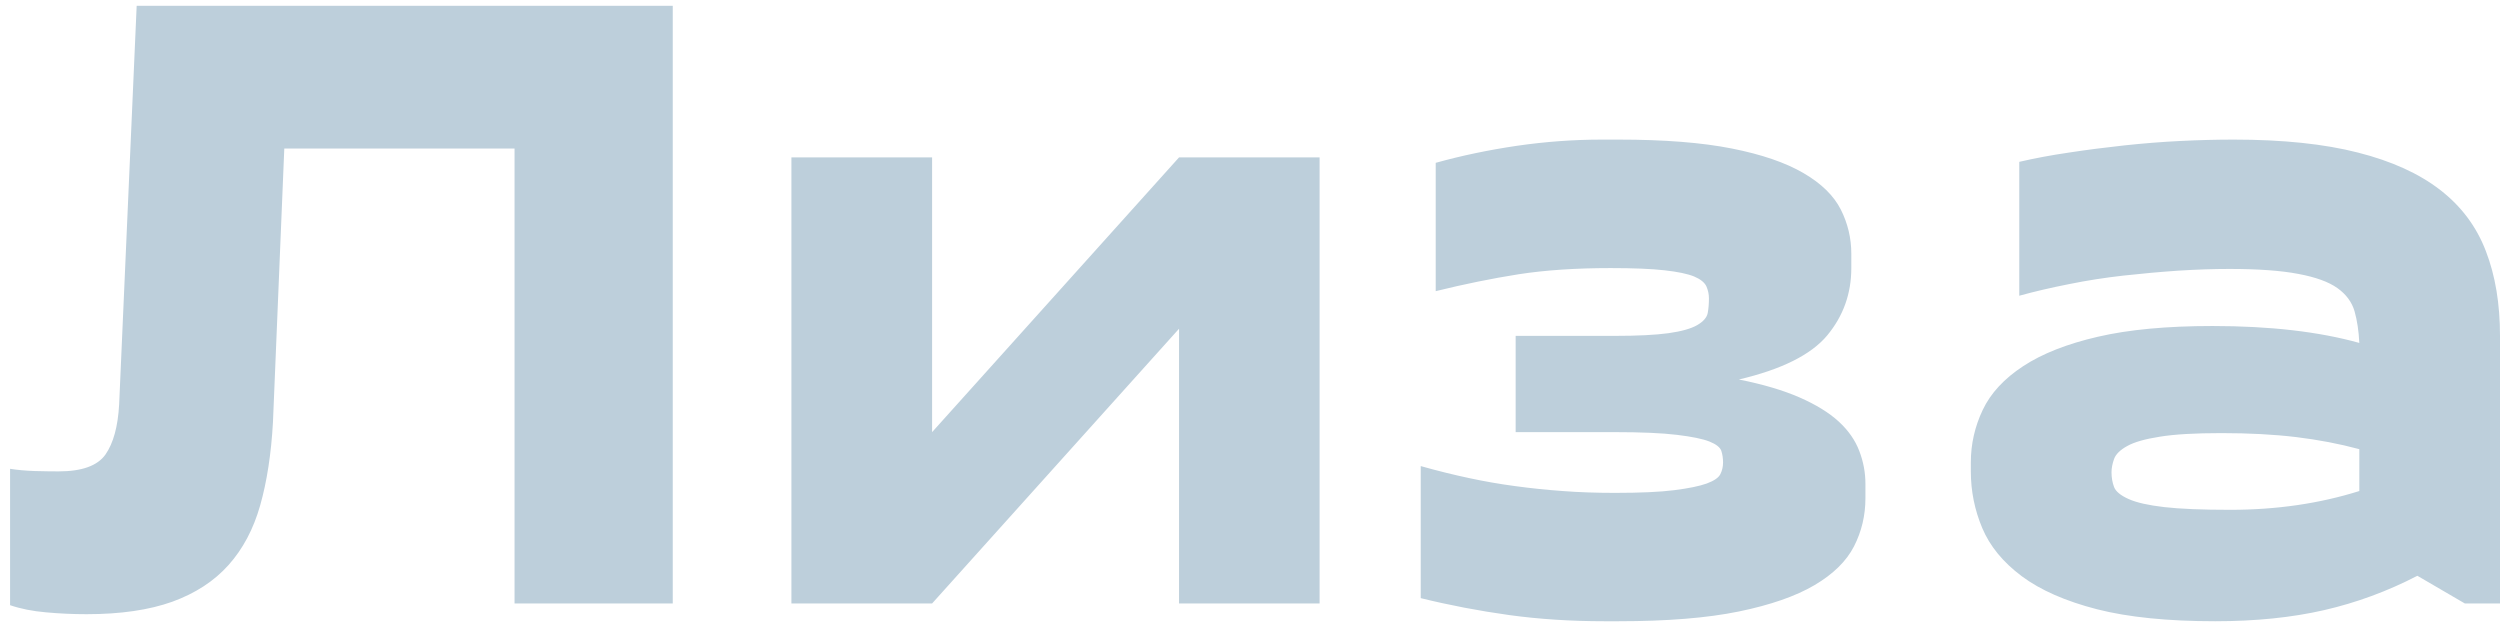
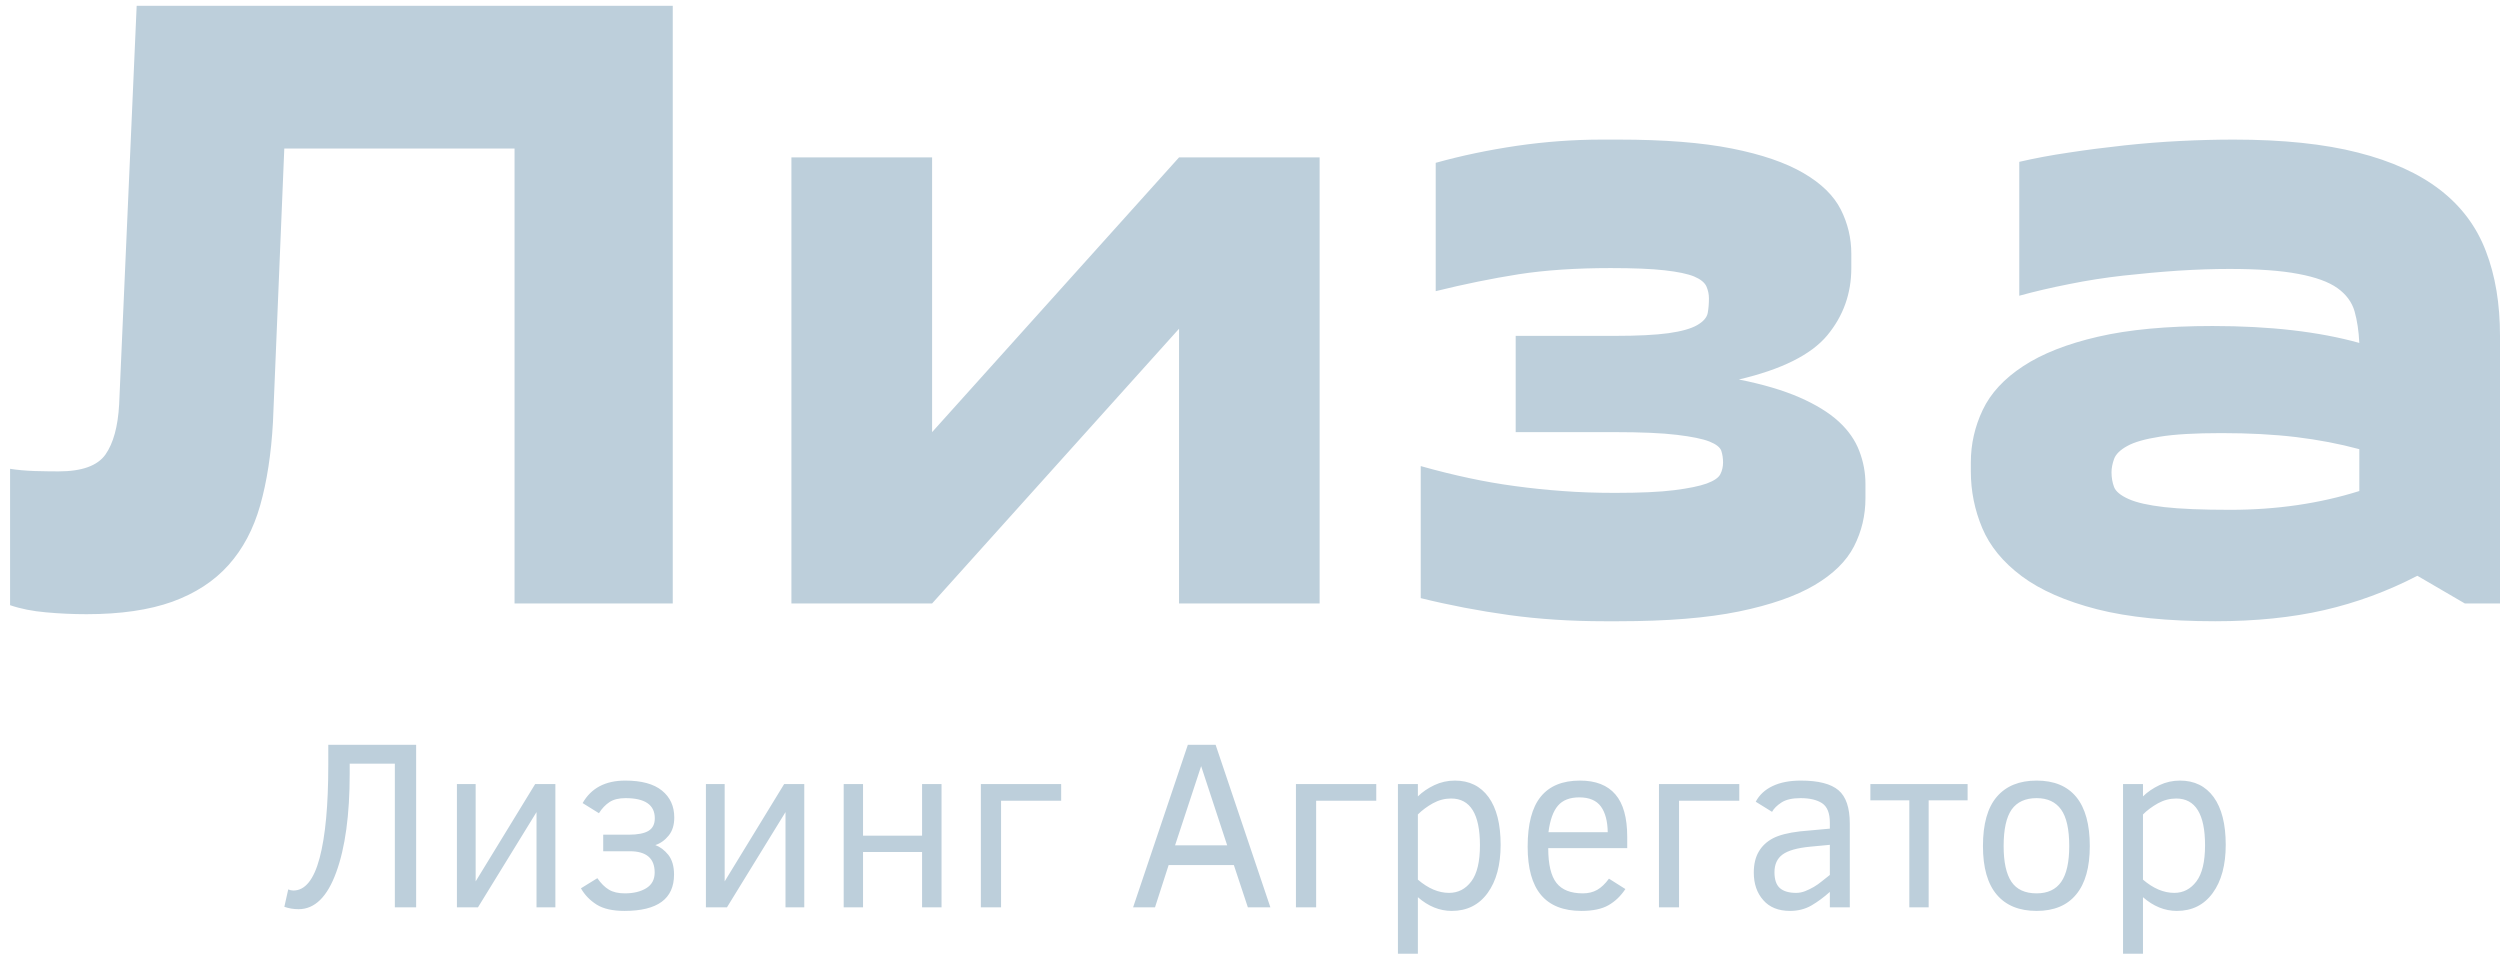
- <svg xmlns="http://www.w3.org/2000/svg" width="99" height="25" viewBox="0 0 99 25" fill="none">
-   <path d="M2.318 18.667C3.243 18.667 3.863 18.444 4.178 17.997C4.489 17.55 4.669 16.892 4.718 16.021L5.412 0.231H26.641V23.897H20.376V5.881H11.258L10.809 16.725C10.739 17.974 10.57 19.07 10.303 20.013C10.037 20.952 9.619 21.739 9.05 22.375C8.482 23.011 7.739 23.495 6.824 23.828C5.905 24.157 4.774 24.322 3.431 24.322C2.894 24.322 2.359 24.298 1.826 24.249C1.293 24.203 0.817 24.109 0.399 23.965V18.565C0.679 18.61 1.005 18.64 1.378 18.653C1.747 18.663 2.061 18.667 2.318 18.667ZM52.256 6.233V23.897H46.69V13.018L36.911 23.897H31.34V6.233H36.911V17.112L46.69 6.233H52.256ZM63.534 24.601C62.21 24.601 60.952 24.52 59.76 24.356C58.565 24.19 57.399 23.967 56.261 23.686V18.457C56.933 18.646 57.571 18.804 58.175 18.932C58.779 19.062 59.388 19.168 60.001 19.25C60.615 19.334 61.241 19.399 61.881 19.445C62.52 19.494 63.211 19.518 63.953 19.518C64.949 19.518 65.731 19.483 66.3 19.411C66.869 19.339 67.298 19.251 67.587 19.147C67.879 19.039 68.059 18.915 68.127 18.775C68.197 18.635 68.233 18.482 68.233 18.315C68.233 18.149 68.21 17.996 68.165 17.855C68.117 17.715 67.96 17.591 67.693 17.484C67.426 17.379 66.997 17.291 66.406 17.22C65.815 17.148 64.984 17.112 63.915 17.112H60.02V13.301H63.915C64.843 13.301 65.563 13.265 66.074 13.194C66.585 13.122 66.962 13.016 67.206 12.876C67.45 12.735 67.59 12.576 67.626 12.396C67.658 12.22 67.674 12.026 67.674 11.814C67.674 11.651 67.64 11.493 67.573 11.34C67.502 11.186 67.34 11.056 67.086 10.948C66.829 10.844 66.44 10.762 65.919 10.704C65.396 10.645 64.683 10.616 63.78 10.616C62.411 10.616 61.198 10.697 60.141 10.86C59.084 11.027 57.988 11.25 56.854 11.53V6.448C57.873 6.164 58.946 5.939 60.074 5.773C61.198 5.61 62.316 5.528 63.428 5.528H64.093C65.902 5.528 67.397 5.646 68.58 5.881C69.762 6.115 70.708 6.44 71.418 6.854C72.125 7.265 72.618 7.748 72.898 8.302C73.174 8.853 73.312 9.435 73.312 10.048V10.616C73.312 11.627 72.994 12.515 72.358 13.282C71.719 14.048 70.552 14.63 68.859 15.028C69.81 15.217 70.61 15.454 71.259 15.737C71.908 16.021 72.426 16.339 72.811 16.691C73.194 17.043 73.465 17.431 73.626 17.855C73.79 18.279 73.871 18.715 73.871 19.162V19.729C73.871 20.41 73.721 21.046 73.418 21.637C73.117 22.224 72.594 22.736 71.852 23.173C71.11 23.61 70.112 23.957 68.859 24.215C67.606 24.472 66.017 24.601 64.093 24.601H63.534ZM99 23.897H97.607L95.728 22.801C94.545 23.414 93.315 23.867 92.036 24.161C90.76 24.454 89.323 24.601 87.722 24.601C85.843 24.601 84.283 24.443 83.043 24.127C81.799 23.807 80.807 23.372 80.064 22.82C79.322 22.266 78.8 21.63 78.498 20.913C78.196 20.195 78.045 19.447 78.045 18.667V18.315C78.045 17.585 78.203 16.89 78.517 16.231C78.829 15.573 79.362 14.995 80.118 14.5C80.873 14.004 81.859 13.616 83.077 13.335C84.294 13.052 85.808 12.91 87.617 12.91C89.891 12.91 91.829 13.133 93.429 13.58C93.406 13.111 93.344 12.693 93.241 12.328C93.135 11.963 92.908 11.656 92.561 11.408C92.211 11.16 91.694 10.973 91.009 10.846C90.325 10.715 89.416 10.65 88.282 10.65C87.655 10.65 86.982 10.673 86.262 10.718C85.543 10.767 84.816 10.833 84.084 10.914C83.355 10.996 82.636 11.108 81.93 11.252C81.219 11.392 80.564 11.545 79.963 11.711V6.409C80.564 6.269 81.219 6.146 81.93 6.042C82.636 5.934 83.367 5.84 84.122 5.758C84.874 5.677 85.616 5.618 86.349 5.582C87.078 5.546 87.78 5.528 88.455 5.528C90.402 5.528 92.042 5.7 93.376 6.042C94.712 6.381 95.798 6.875 96.634 7.524C97.469 8.17 98.071 8.977 98.441 9.946C98.814 10.911 99 12.029 99 13.301V23.897ZM88.315 20.189C90.147 20.189 91.851 19.941 93.429 19.445V17.787C92.642 17.575 91.806 17.415 90.923 17.308C90.042 17.203 89.058 17.151 87.968 17.151C86.924 17.151 86.111 17.198 85.53 17.293C84.948 17.384 84.519 17.506 84.243 17.66C83.963 17.813 83.788 17.984 83.718 18.173C83.65 18.363 83.616 18.539 83.616 18.702C83.616 18.914 83.65 19.109 83.718 19.289C83.788 19.465 83.981 19.623 84.296 19.763C84.608 19.903 85.077 20.009 85.703 20.081C86.33 20.153 87.2 20.189 88.315 20.189Z" fill="#BDCFDB" />
+ <svg xmlns="http://www.w3.org/2000/svg" width="99" height="38" viewBox="0 0 99 38" fill="none">
+   <path d="M2.318 18.667C3.243 18.667 3.863 18.444 4.178 17.997C4.49 17.55 4.669 16.892 4.718 16.021L5.412 0.231H26.641V23.897H20.376V5.881H11.258L10.809 16.725C10.739 17.974 10.57 19.07 10.303 20.013C10.037 20.952 9.619 21.739 9.05 22.375C8.482 23.011 7.739 23.495 6.824 23.828C5.905 24.157 4.774 24.322 3.431 24.322C2.894 24.322 2.359 24.298 1.826 24.249C1.293 24.203 0.817 24.109 0.399 23.965V18.565C0.679 18.61 1.005 18.64 1.378 18.653C1.747 18.663 2.061 18.667 2.318 18.667ZM52.257 6.233V23.897H46.69V13.018L36.911 23.897H31.34V6.233H36.911V17.112L46.69 6.233H52.257ZM63.534 24.601C62.21 24.601 60.952 24.52 59.76 24.356C58.565 24.19 57.399 23.967 56.261 23.686V18.457C56.933 18.646 57.571 18.804 58.175 18.932C58.779 19.062 59.388 19.168 60.001 19.25C60.615 19.334 61.242 19.399 61.881 19.445C62.52 19.494 63.211 19.518 63.953 19.518C64.949 19.518 65.732 19.483 66.3 19.411C66.869 19.339 67.298 19.251 67.587 19.147C67.879 19.039 68.059 18.915 68.127 18.775C68.198 18.635 68.233 18.482 68.233 18.315C68.233 18.149 68.21 17.996 68.165 17.855C68.117 17.715 67.96 17.591 67.693 17.484C67.426 17.379 66.998 17.291 66.406 17.22C65.815 17.148 64.985 17.112 63.915 17.112H60.021V13.301H63.915C64.843 13.301 65.563 13.265 66.074 13.194C66.585 13.122 66.962 13.016 67.206 12.876C67.451 12.735 67.59 12.576 67.626 12.396C67.658 12.22 67.674 12.026 67.674 11.814C67.674 11.651 67.64 11.493 67.573 11.34C67.502 11.186 67.34 11.056 67.086 10.948C66.829 10.844 66.44 10.762 65.919 10.704C65.396 10.645 64.683 10.616 63.78 10.616C62.411 10.616 61.198 10.697 60.141 10.86C59.084 11.027 57.988 11.25 56.854 11.53V6.448C57.873 6.164 58.946 5.939 60.074 5.773C61.198 5.61 62.316 5.528 63.428 5.528H64.093C65.902 5.528 67.397 5.646 68.58 5.881C69.762 6.115 70.708 6.44 71.418 6.854C72.125 7.265 72.618 7.748 72.898 8.302C73.174 8.853 73.312 9.435 73.312 10.048V10.616C73.312 11.627 72.994 12.515 72.358 13.282C71.719 14.048 70.553 14.63 68.859 15.028C69.81 15.217 70.61 15.454 71.26 15.737C71.909 16.021 72.426 16.339 72.811 16.691C73.194 17.043 73.465 17.431 73.626 17.855C73.79 18.279 73.872 18.715 73.872 19.162V19.729C73.872 20.41 73.721 21.046 73.418 21.637C73.117 22.224 72.594 22.736 71.852 23.173C71.11 23.61 70.112 23.957 68.859 24.215C67.606 24.472 66.017 24.601 64.093 24.601H63.534ZM99 23.897H97.607L95.728 22.801C94.545 23.414 93.315 23.867 92.036 24.161C90.76 24.454 89.323 24.601 87.723 24.601C85.843 24.601 84.283 24.443 83.043 24.127C81.799 23.807 80.807 23.372 80.064 22.82C79.322 22.266 78.8 21.63 78.498 20.913C78.196 20.195 78.045 19.447 78.045 18.667V18.315C78.045 17.585 78.203 16.89 78.517 16.231C78.829 15.573 79.362 14.995 80.118 14.5C80.873 14.004 81.859 13.616 83.077 13.335C84.294 13.052 85.808 12.91 87.617 12.91C89.891 12.91 91.829 13.133 93.429 13.58C93.406 13.111 93.344 12.693 93.241 12.328C93.135 11.963 92.908 11.656 92.561 11.408C92.211 11.16 91.694 10.973 91.009 10.846C90.325 10.715 89.416 10.65 88.282 10.65C87.655 10.65 86.982 10.673 86.262 10.718C85.543 10.767 84.817 10.833 84.084 10.914C83.355 10.996 82.636 11.108 81.93 11.252C81.22 11.392 80.564 11.545 79.963 11.711V6.409C80.564 6.269 81.22 6.146 81.93 6.042C82.636 5.934 83.367 5.84 84.123 5.758C84.874 5.677 85.617 5.618 86.349 5.582C87.078 5.546 87.78 5.528 88.455 5.528C90.402 5.528 92.042 5.7 93.376 6.042C94.712 6.381 95.798 6.875 96.634 7.524C97.469 8.17 98.072 8.977 98.441 9.946C98.814 10.911 99 12.029 99 13.301V23.897ZM88.315 20.189C90.147 20.189 91.851 19.941 93.429 19.445V17.787C92.642 17.575 91.806 17.415 90.923 17.308C90.042 17.203 89.058 17.151 87.968 17.151C86.924 17.151 86.111 17.198 85.53 17.293C84.948 17.384 84.519 17.506 84.243 17.66C83.963 17.813 83.788 17.984 83.718 18.173C83.65 18.363 83.616 18.539 83.616 18.702C83.616 18.914 83.65 19.109 83.718 19.289C83.788 19.465 83.981 19.623 84.296 19.763C84.608 19.903 85.077 20.009 85.703 20.081C86.33 20.153 87.201 20.189 88.315 20.189Z" fill="#BDCFDB" />
+   <path d="M13.848 30.241V30.632C13.848 32.27 13.67 33.574 13.313 34.546C12.96 35.518 12.463 36.004 11.824 36.004C11.625 36.004 11.437 35.972 11.26 35.91L11.414 35.221C11.482 35.25 11.549 35.265 11.617 35.265C12.082 35.265 12.43 34.834 12.658 33.973C12.886 33.112 13 31.888 13 30.3V29.493H16.479V35.93H15.636V30.241H13.848ZM18.928 35.93H18.094V31.048H18.836V34.903L21.193 31.048H21.993V35.93H21.246V32.159L18.928 35.93ZM23.887 33.054H24.894C25.251 33.054 25.513 33.003 25.68 32.902C25.847 32.801 25.93 32.635 25.93 32.403C25.93 31.872 25.543 31.606 24.769 31.606C24.505 31.606 24.295 31.658 24.137 31.762C23.977 31.867 23.837 32.014 23.718 32.203L23.072 31.802C23.41 31.208 23.972 30.911 24.759 30.911C25.405 30.911 25.89 31.043 26.215 31.308C26.539 31.572 26.701 31.927 26.701 32.374C26.701 32.667 26.628 32.905 26.48 33.088C26.329 33.274 26.152 33.4 25.95 33.465C26.139 33.533 26.311 33.662 26.465 33.851C26.616 34.044 26.692 34.304 26.692 34.634C26.692 35.593 26.038 36.072 24.73 36.072C24.261 36.072 23.893 35.989 23.627 35.822C23.36 35.653 23.153 35.438 23.005 35.177L23.655 34.776C23.797 34.981 23.95 35.133 24.113 35.231C24.274 35.328 24.483 35.377 24.74 35.377C25.087 35.377 25.371 35.309 25.593 35.172C25.815 35.035 25.925 34.828 25.925 34.551C25.925 33.99 25.596 33.709 24.938 33.709H23.887V33.054ZM28.788 35.93H27.954V31.048H28.697V34.903L31.053 31.048H31.849V35.93H31.106V32.159L28.788 35.93ZM37.285 35.93H36.514V33.739H34.176V35.93H33.41V31.048H34.176V33.093H36.514V31.048H37.285V35.93ZM38.842 31.048H42.022V31.709H39.642V35.93H38.842V31.048ZM44.871 35.93L47.039 29.493H48.138L50.307 35.93H49.415L48.861 34.257H46.278L45.738 35.93H44.871ZM46.533 33.474H48.596L47.565 30.339L46.533 33.474ZM51.319 31.048H54.5V31.709H52.119V35.93H51.319V31.048ZM59.425 33.455C59.425 34.254 59.253 34.89 58.91 35.363C58.566 35.836 58.092 36.072 57.488 36.072C57.009 36.072 56.562 35.891 56.148 35.529V37.769H55.358V31.048H56.148V31.537C56.328 31.361 56.545 31.213 56.799 31.092C57.053 30.972 57.324 30.911 57.613 30.911C58.185 30.911 58.63 31.13 58.948 31.567C59.266 32.007 59.425 32.636 59.425 33.455ZM58.606 33.474C58.606 32.239 58.225 31.621 57.464 31.621C57.213 31.621 56.972 31.684 56.741 31.811C56.513 31.939 56.315 32.085 56.148 32.252V34.834C56.556 35.183 56.967 35.358 57.382 35.358C57.742 35.358 58.036 35.206 58.264 34.903C58.492 34.6 58.606 34.123 58.606 33.474ZM61.31 33.587C61.31 34.229 61.419 34.689 61.637 34.966C61.853 35.24 62.201 35.377 62.683 35.377C62.895 35.377 63.083 35.332 63.247 35.24C63.408 35.149 63.563 35.001 63.715 34.795L64.365 35.206C64.182 35.483 63.959 35.697 63.695 35.847C63.432 35.997 63.075 36.072 62.625 36.072C61.912 36.072 61.379 35.862 61.025 35.441C60.672 35.02 60.495 34.383 60.495 33.528C60.495 32.635 60.667 31.976 61.011 31.552C61.355 31.125 61.873 30.911 62.568 30.911C63.191 30.911 63.658 31.094 63.97 31.459C64.282 31.821 64.438 32.38 64.438 33.137V33.587H61.31ZM63.666 32.956C63.66 32.519 63.57 32.18 63.397 31.939C63.22 31.697 62.934 31.576 62.539 31.576C62.163 31.576 61.882 31.686 61.695 31.904C61.506 32.123 61.38 32.473 61.319 32.956H63.666ZM65.695 31.048H68.876V31.709H66.49V35.93H65.695V31.048ZM72.462 35.93V35.319C72.218 35.537 71.972 35.718 71.724 35.862C71.477 36.002 71.198 36.072 70.886 36.072C70.426 36.072 70.073 35.93 69.826 35.646C69.575 35.363 69.45 34.999 69.45 34.556C69.45 34.223 69.516 33.946 69.647 33.724C69.776 33.502 69.964 33.326 70.211 33.196C70.455 33.069 70.812 32.977 71.281 32.922L72.462 32.814V32.574C72.462 32.199 72.359 31.943 72.153 31.806C71.948 31.673 71.663 31.606 71.3 31.606C70.976 31.606 70.725 31.663 70.549 31.777C70.372 31.891 70.246 32.015 70.173 32.149L69.527 31.748C69.671 31.477 69.895 31.27 70.197 31.127C70.499 30.983 70.871 30.911 71.315 30.911C72.006 30.911 72.502 31.038 72.804 31.293C73.103 31.547 73.252 31.987 73.252 32.614V35.93H72.462ZM72.462 33.455L71.691 33.528C71.17 33.577 70.802 33.682 70.587 33.841C70.375 33.998 70.269 34.231 70.269 34.541C70.269 34.831 70.34 35.04 70.481 35.167C70.626 35.294 70.841 35.358 71.127 35.358C71.249 35.358 71.368 35.335 71.484 35.289C71.599 35.244 71.713 35.188 71.826 35.123C71.938 35.058 72.047 34.981 72.153 34.893C72.259 34.808 72.362 34.727 72.462 34.648V33.455ZM77.917 31.694H76.375V35.93H75.609V31.694H74.067V31.048H77.917V31.694ZM82.756 33.504C82.756 34.349 82.576 34.988 82.216 35.421C81.86 35.855 81.338 36.072 80.65 36.072C79.962 36.072 79.437 35.858 79.074 35.431C78.708 35.001 78.525 34.358 78.525 33.504C78.525 32.63 78.708 31.979 79.074 31.552C79.44 31.125 79.966 30.911 80.65 30.911C81.341 30.911 81.865 31.128 82.221 31.562C82.578 31.999 82.756 32.646 82.756 33.504ZM81.942 33.504C81.942 32.839 81.834 32.356 81.619 32.056C81.403 31.756 81.081 31.606 80.65 31.606C80.207 31.606 79.877 31.756 79.662 32.056C79.45 32.359 79.344 32.842 79.344 33.504C79.344 34.14 79.447 34.611 79.652 34.917C79.858 35.224 80.191 35.377 80.65 35.377C81.087 35.377 81.412 35.226 81.624 34.922C81.836 34.616 81.942 34.143 81.942 33.504ZM88.139 33.455C88.139 34.254 87.968 34.89 87.624 35.363C87.28 35.836 86.806 36.072 86.202 36.072C85.723 36.072 85.277 35.891 84.862 35.529V37.769H84.072V31.048H84.862V31.537C85.042 31.361 85.259 31.213 85.513 31.092C85.767 30.972 86.038 30.911 86.327 30.911C86.899 30.911 87.344 31.13 87.662 31.567C87.98 32.007 88.139 32.636 88.139 33.455ZM87.32 33.474C87.32 32.239 86.939 31.621 86.178 31.621C85.927 31.621 85.686 31.684 85.455 31.811C85.227 31.939 85.029 32.085 84.862 32.252V34.834C85.27 35.183 85.683 35.358 86.101 35.358C86.457 35.358 86.75 35.206 86.978 34.903C87.206 34.6 87.32 34.123 87.32 33.474Z" fill="#BDCFDB" />
</svg>
